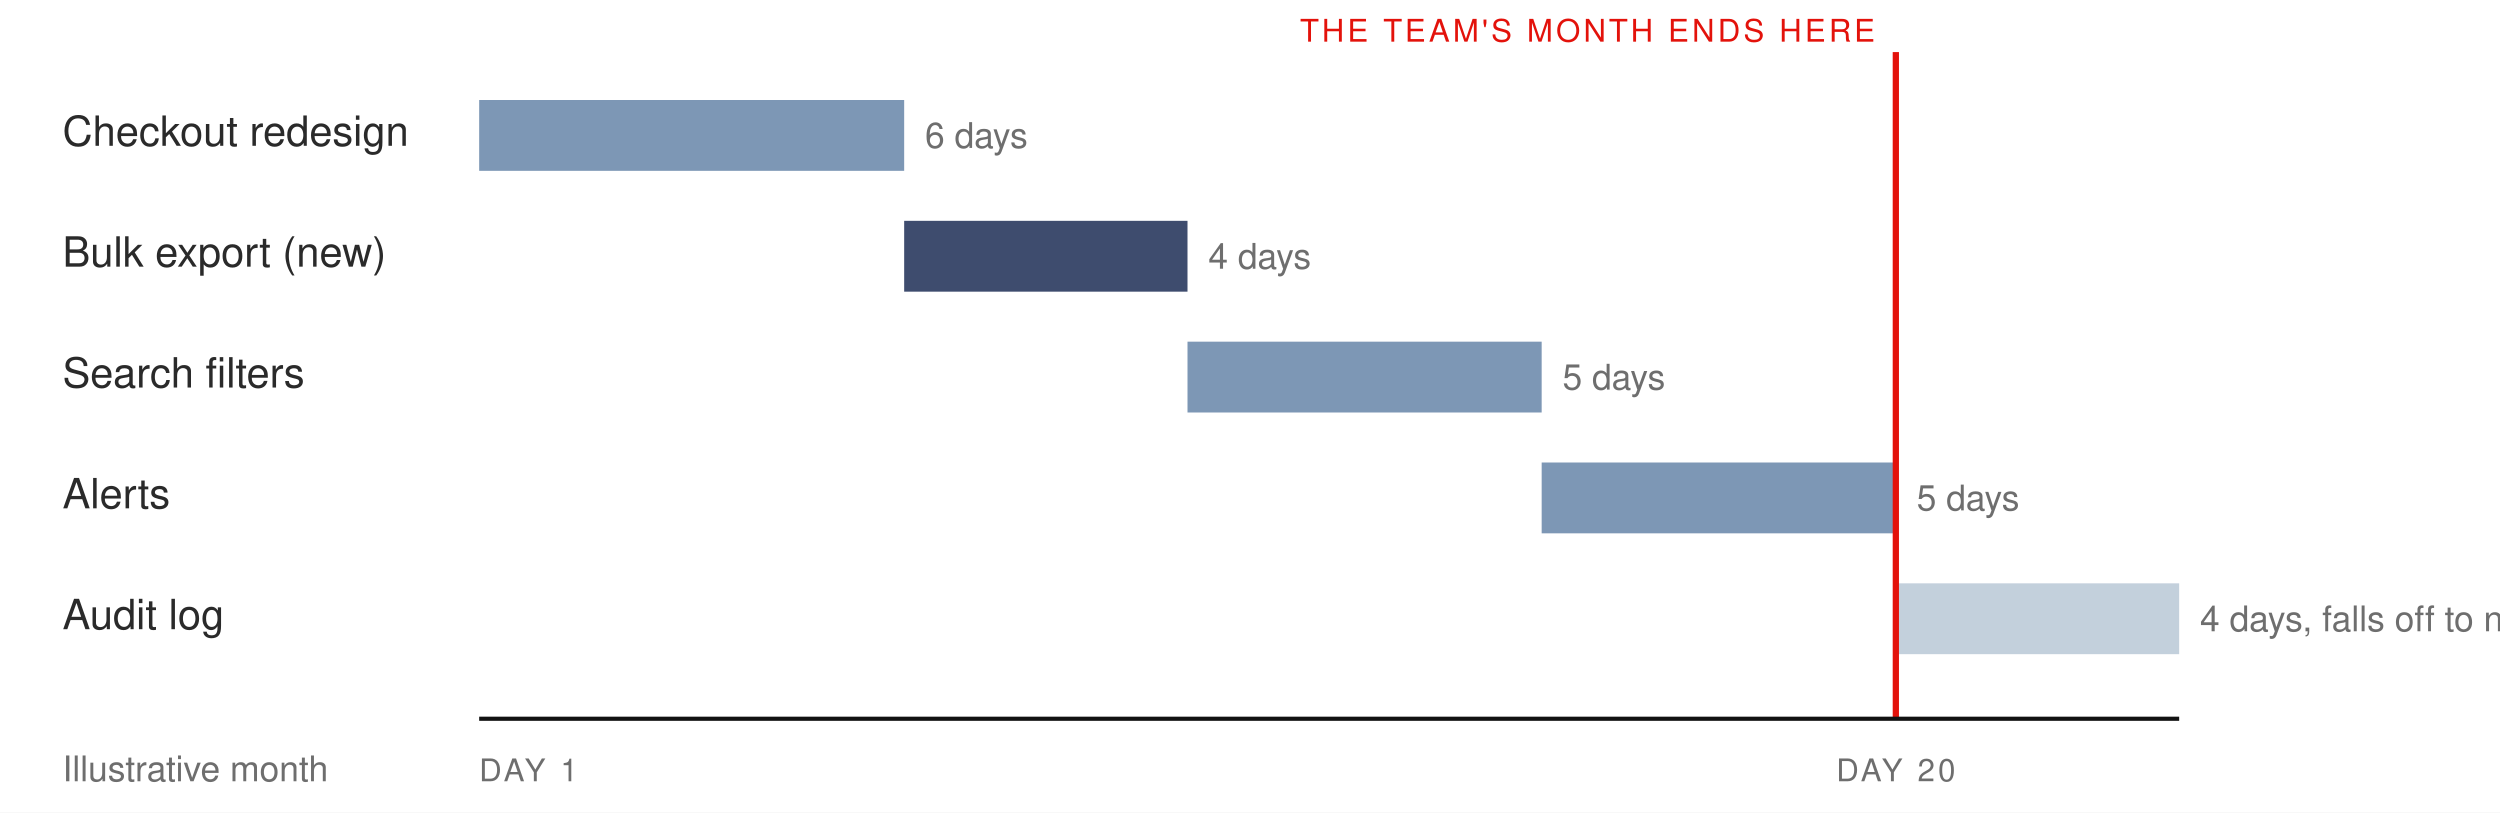
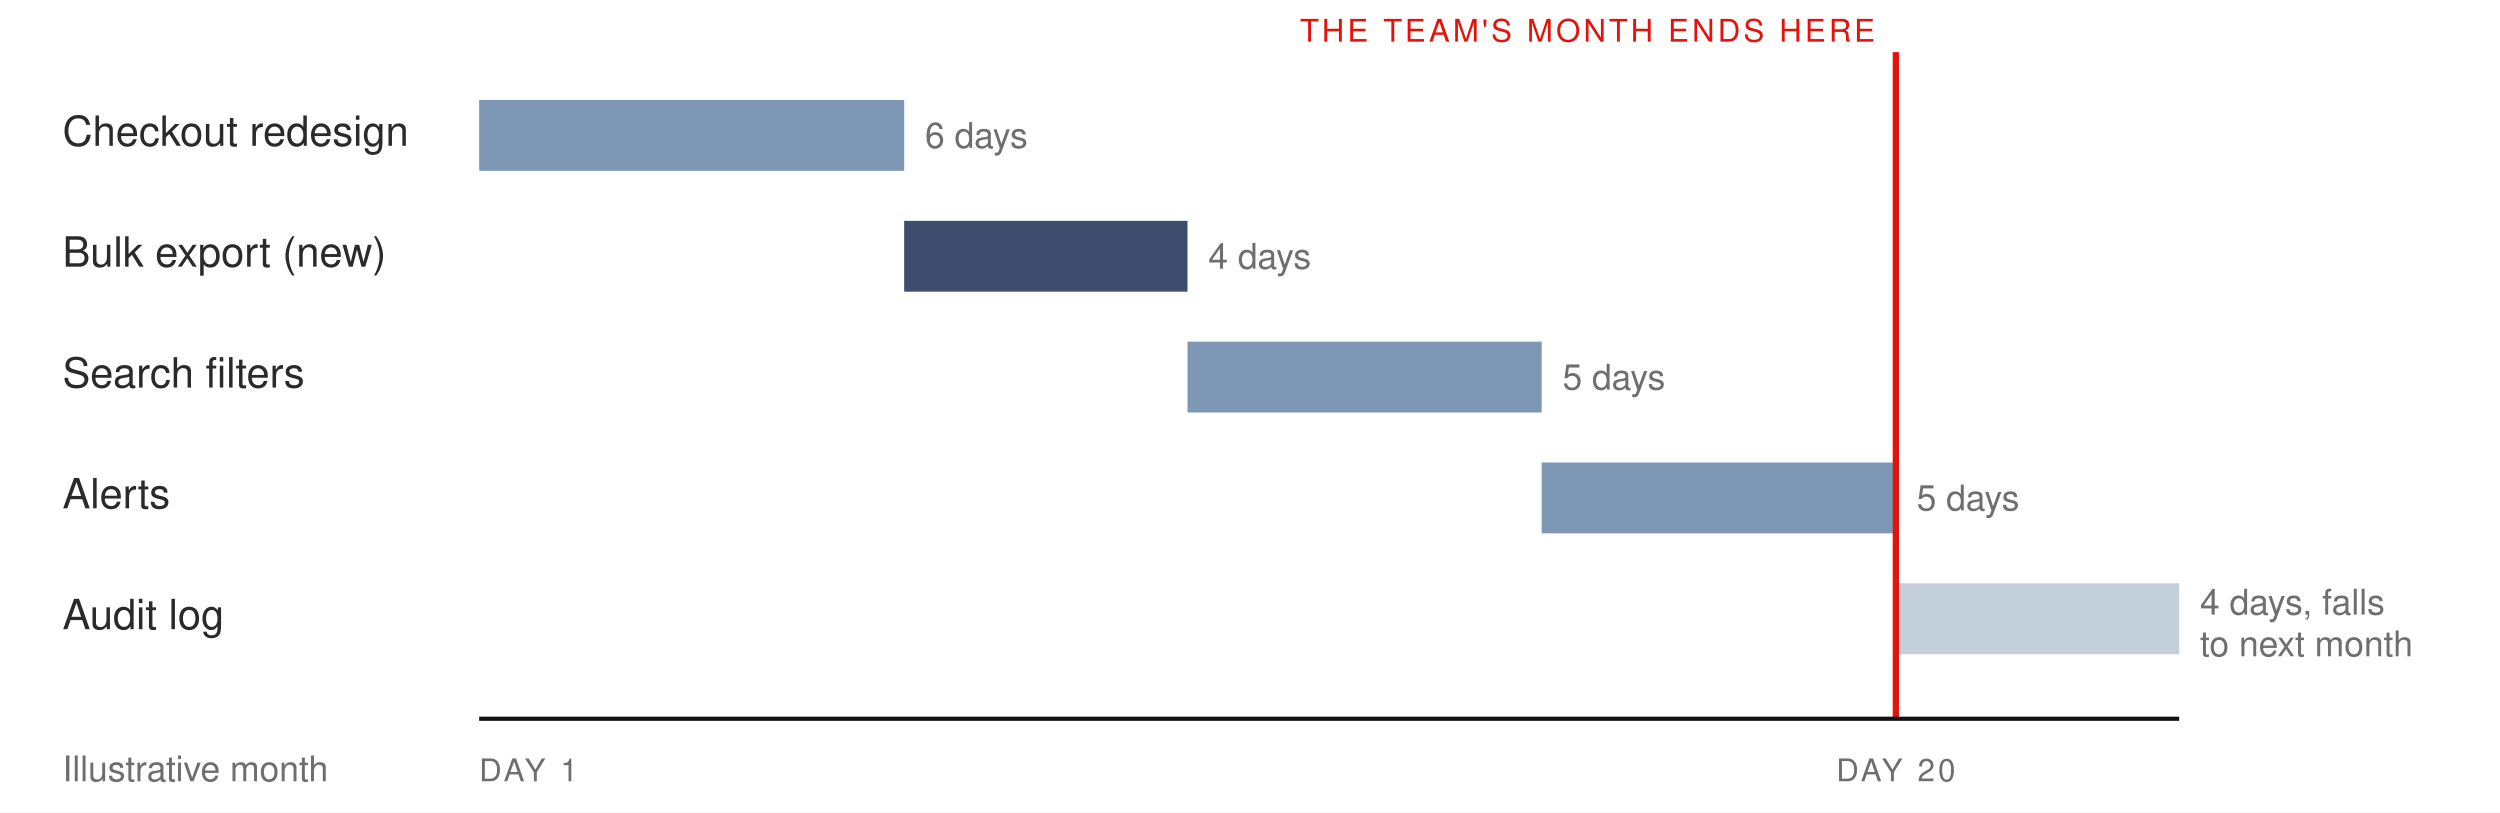
<svg xmlns="http://www.w3.org/2000/svg" viewBox="0 0 1200 390">
  <style>text{font-family:-apple-system,BlinkMacSystemFont,"Segoe UI",Helvetica,Arial,sans-serif;fill:#2a2a2a}.k{font-size:15px;fill:#6e6e6e;letter-spacing:.1em}.q{font-family:Georgia,serif;font-style:italic;font-size:24px;fill:#121212}.v{font-family:Georgia,serif;font-size:30px;font-weight:600;fill:#121212}.h{font-family:Georgia,serif;font-size:26px;font-weight:600;fill:#121212}.t{font-size:20px;fill:#2a2a2a}.s{font-size:17px;fill:#6e6e6e}</style>
  <rect width="1200" height="390" fill="#fff" />
  <text x="30" y="70" class="t">Checkout redesign</text>
  <rect x="230" y="48" width="204" height="34" fill="#7d97b5" />
  <text x="444" y="71" class="s">6 days</text>
  <text x="30" y="128" class="t">Bulk export (new)</text>
  <rect x="434" y="106" width="136" height="34" fill="#3e4c6e" />
  <text x="580" y="129" class="s">4 days</text>
  <text x="30" y="186" class="t">Search filters</text>
  <rect x="570" y="164" width="170" height="34" fill="#7d97b5" />
  <text x="750" y="187" class="s">5 days</text>
  <text x="30" y="244" class="t">Alerts</text>
  <rect x="740" y="222" width="170" height="34" fill="#7d97b5" />
  <text x="920" y="245" class="s">5 days</text>
  <text x="30" y="302" class="t">Audit log</text>
  <rect x="910" y="280" width="136" height="34" fill="#c3d0dc" />
-   <text x="1056" y="303" class="s">4 days, falls off to next month</text>
+   <text x="1056" y="295" class="s">4 days, falls</text>
+   <text x="1056" y="315" class="s">to next month</text>
  <line x1="910" y1="25" x2="910" y2="345" stroke="#e3120b" stroke-width="3" />
  <text x="900" y="20" class="k" text-anchor="end" style="fill:#e3120b">THE TEAM'S MONTH ENDS HERE</text>
  <line x1="230" y1="345" x2="1046" y2="345" stroke="#121212" stroke-width="2" />
  <text x="230" y="375" class="k">DAY 1</text>
  <text x="910" y="375" class="k" text-anchor="middle">DAY 20</text>
  <text x="30" y="375" class="s">Illustrative month</text>
</svg>
